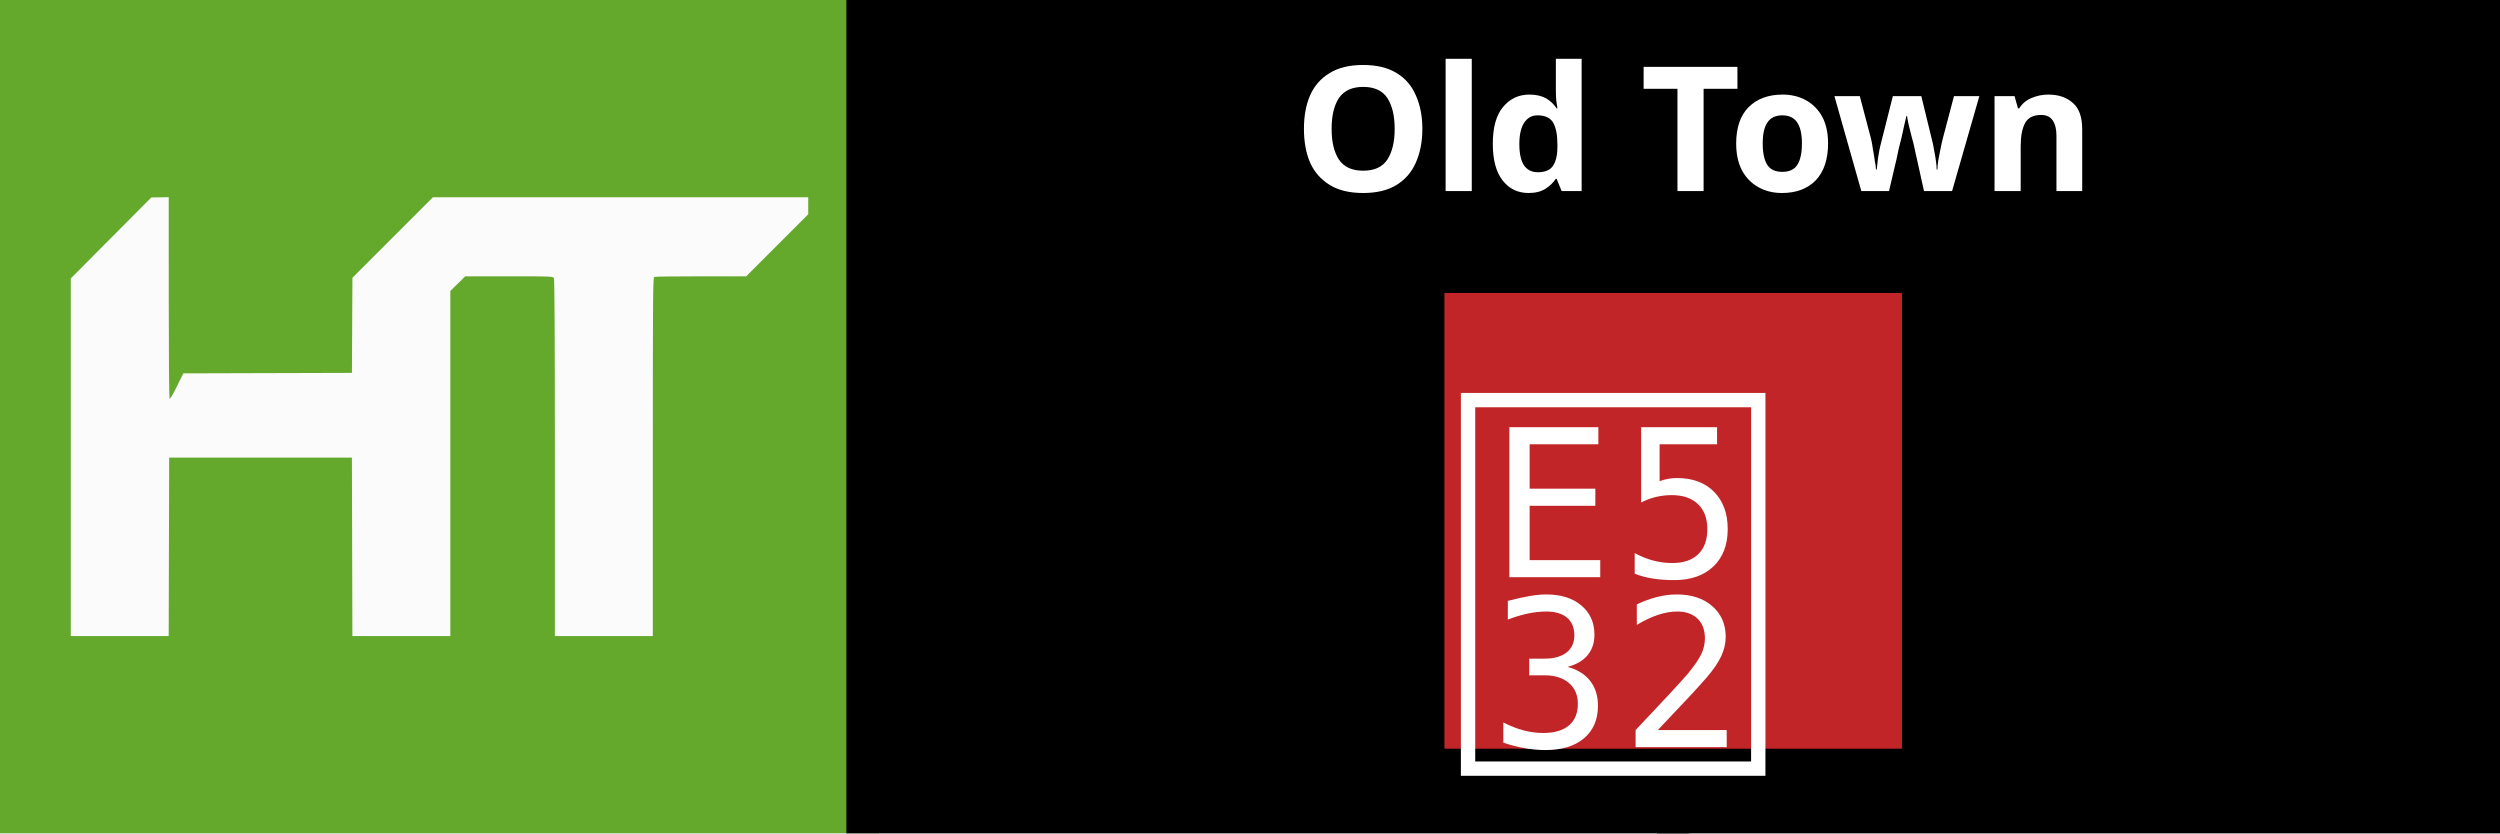
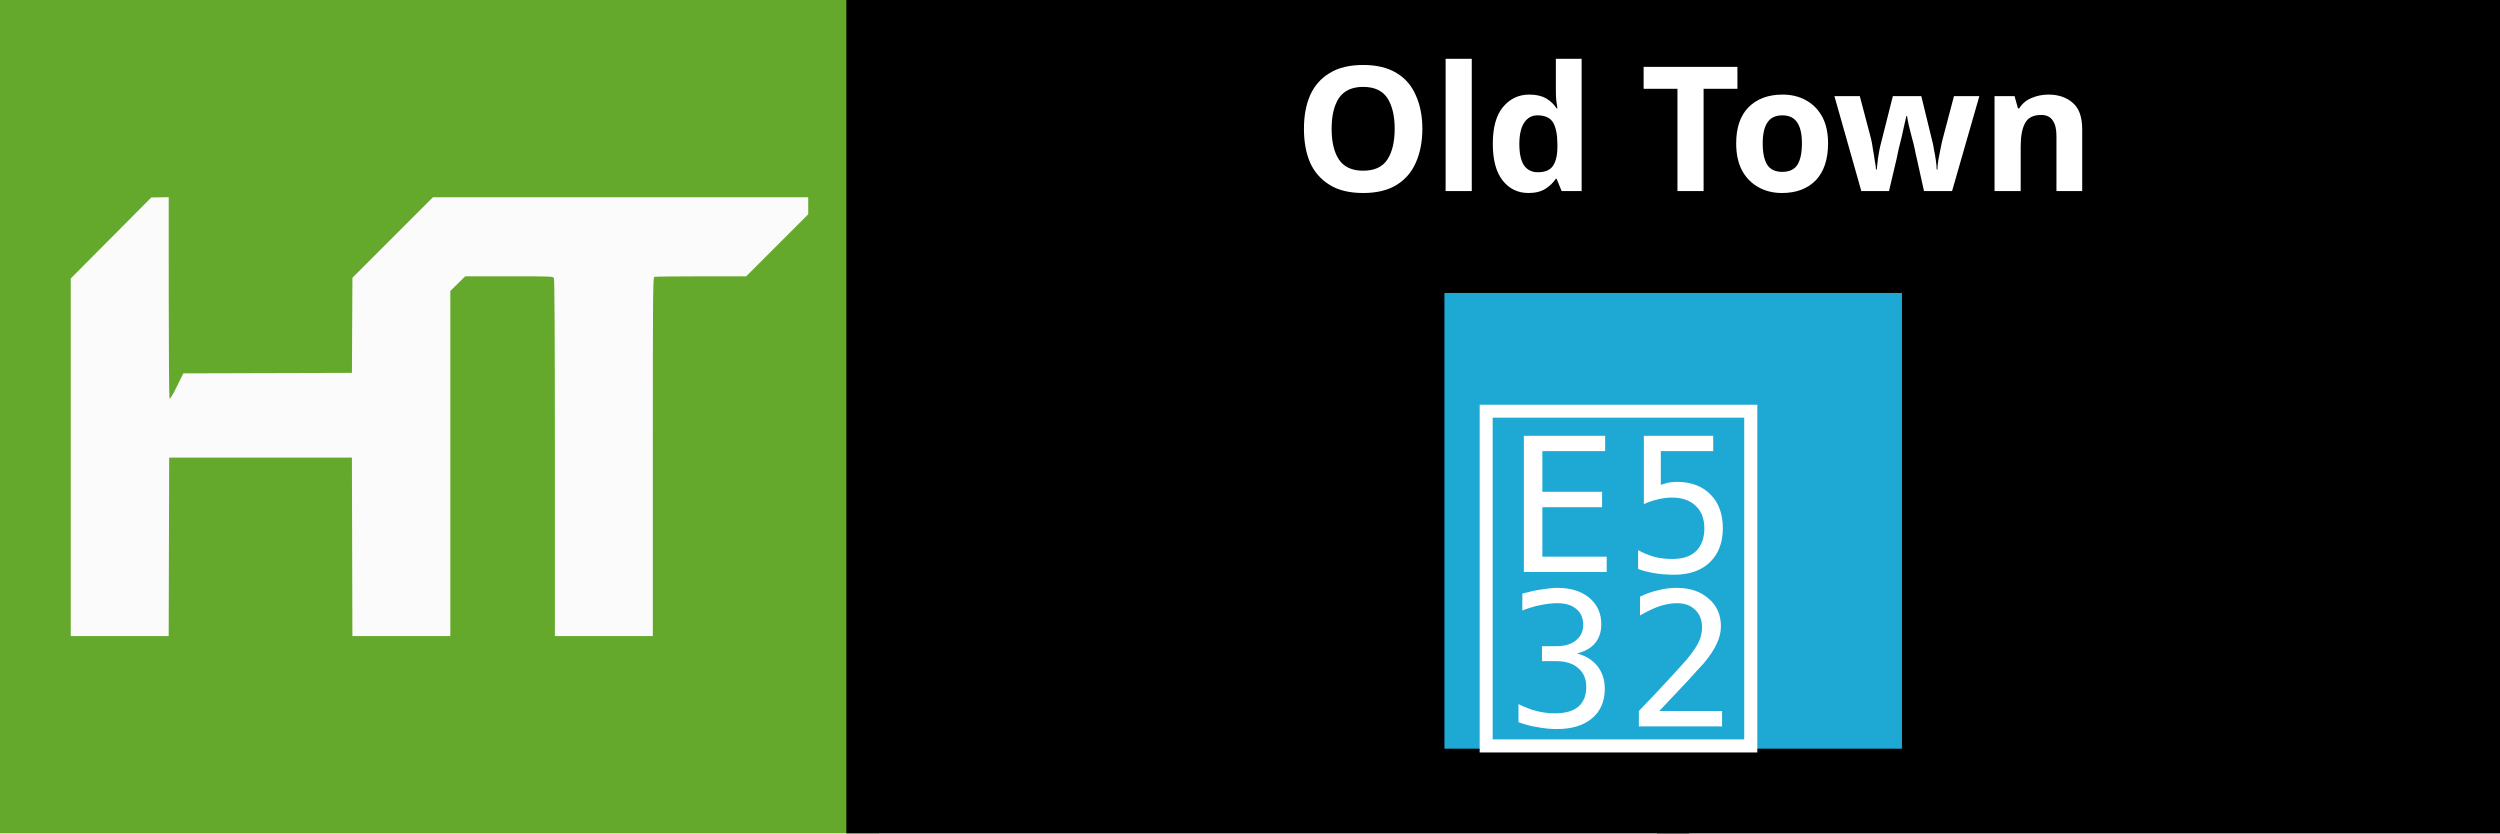
<svg xmlns="http://www.w3.org/2000/svg" width="384" height="128" viewBox="0 0 101.6 33.867" version="1.1" id="svg843">
  <defs id="defs837" />
  <g id="layer1">
    <g id="g3392" transform="matrix(0.2751123,0,0,0.2751123,24.83181,8.683424)">
      <rect style="fill:#05b20d;fill-opacity:1;stroke-width:0.131" id="rect2430-4" width="67.468" height="67.203" x="135.598" y="11.833" />
      <text xml:space="preserve" style="font-style:normal;font-weight:normal;font-size:66.746px;line-height:1.25;font-family:sans-serif;fill:#000000;fill-opacity:1;stroke:none;stroke-width:0.348" x="135.039" y="79.18" id="text2434-76">
        <tspan id="tspan2432-76" x="135.039" y="79.18" style="font-style:normal;font-variant:normal;font-weight:normal;font-stretch:normal;font-size:66.746px;font-family:'Material Icons';-inkscape-font-specification:'Material Icons';fill:#ffffff;fill-opacity:1;stroke-width:0.348"></tspan>
      </text>
    </g>
    <path id="path0" d="M 8.682,5.417 5.944,8.172 V 20.331 32.491 h 3.33 3.33 l 0.016,-6.068 0.016,-6.068 h 6.212 6.212 l 0.016,6.068 0.016,6.068 h 3.33 3.33 V 20.756 9.022 l 0.507,-0.498 0.507,-0.498 h 2.981 c 2.882,0 2.983,0.004 3.047,0.124 0.045,0.084 0.066,4.008 0.066,12.233 v 12.109 h 3.33 3.33 v -12.194 c 0,-11.06 0.009,-12.197 0.101,-12.233 0.056,-0.021 1.484,-0.039 3.174,-0.039 h 3.073 L 53.982,5.915 56.091,3.804 V 3.225 2.646 H 43.33 30.569 l -2.737,2.738 -2.737,2.738 -0.016,3.234 -0.016,3.234 -5.732,0.017 -5.732,0.017 -0.443,0.897 c -0.292,0.591 -0.461,0.869 -0.495,0.815 -0.029,-0.045 -0.053,-3.144 -0.053,-6.887 l -9.68e-4,-6.805 -0.592,0.008 -0.592,0.008 -2.738,2.755" stroke="none" fill="#fbfbfb" fill-rule="evenodd" style="stroke-width:0.16" />
    <rect style="fill:#64a82c;fill-opacity:1;stroke-width:3.099;stroke-linejoin:round" id="rect1410" width="35.719" height="33.864" x="-2.220446e-16" y="0" />
    <g id="g2083" transform="matrix(0.9961009,0,0,0.9846154,0.1343714,0)">
      <rect style="fill:#000000;fill-opacity:1;stroke-width:3.065;stroke-linejoin:round" id="rect1410-9" width="34.396" height="34.396" x="34.396" y="0" />
      <rect style="fill:#000000;fill-opacity:1;stroke-width:3.065;stroke-linejoin:round" id="rect1410-3" width="34.396" height="34.396" x="67.469" y="0" />
    </g>
    <text xml:space="preserve" style="font-size:7.056px;line-height:1.25;font-family:Manrope;-inkscape-font-specification:Manrope;stroke-width:0.265" x="52.584" y="7.766" id="text2079">
      <tspan id="tspan2077" x="52.584" y="7.766" style="font-style:normal;font-variant:normal;font-weight:bold;font-stretch:normal;font-size:7.056px;font-family:Manrope;-inkscape-font-specification:'Manrope Bold';fill:#ffffff;fill-opacity:1;stroke-width:0.265">Old Town</tspan>
    </text>
    <path id="path0-6" d="M 4.511,9.67 2.875,11.317 v 7.267 7.267 h 1.99 1.99 l 0.01,-3.627 0.01,-3.627 h 3.713 3.713 l 0.01,3.627 0.01,3.627 h 1.99 1.99 v -7.013 -7.013 l 0.303,-0.298 0.303,-0.298 h 1.782 c 1.722,0 1.783,0.003 1.821,0.074 0.027,0.05 0.04,2.395 0.04,7.31 v 7.236 h 1.99 1.99 V 18.563 c 0,-6.61 0.006,-7.289 0.061,-7.31 0.033,-0.013 0.887,-0.023 1.897,-0.023 h 1.836 l 1.261,-1.261 1.261,-1.261 v -0.346 -0.346 h -7.626 -7.626 l -1.636,1.636 -1.636,1.636 -0.01,1.933 -0.01,1.933 -3.426,0.01 -3.426,0.01 -0.265,0.536 c -0.175,0.353 -0.276,0.519 -0.296,0.487 -0.017,-0.027 -0.031,-1.879 -0.032,-4.116 l -5.787e-4,-4.067 -0.354,0.005 -0.354,0.005 -1.636,1.646" stroke="none" fill="#fbfbfb" fill-rule="evenodd" style="stroke-width:0.096" />
-     <g id="g2828-39" transform="matrix(0.03623457,0,0,0.03623457,58.66531,11.83304)">
-       <rect style="fill:#c22527;fill-opacity:1" id="rect2430-1" width="513.157" height="511.137" x="1.01" y="2.02" />
-       <text xml:space="preserve" style="font-style:normal;font-weight:normal;font-size:507.661px;line-height:1.25;font-family:sans-serif;fill:#000000;fill-opacity:1;stroke:none;stroke-width:2.644" x="3.387" y="511.419" id="text2434-7">
-         <tspan id="tspan2432-0" x="3.387" y="511.419" style="font-style:normal;font-variant:normal;font-weight:normal;font-stretch:normal;font-size:507.661px;font-family:'Material Icons';-inkscape-font-specification:'Material Icons';fill:#ffffff;fill-opacity:1;stroke-width:2.644"></tspan>
-       </text>
-     </g>
+     <rect style="fill:#1ea9d5;fill-opacity:1;stroke-width:0.036" id="rect2430-1-4" width="18.594" height="18.521" x="58.702" y="11.906" />
+     <text xml:space="preserve" style="font-style:normal;font-weight:normal;font-size:16.739px;line-height:1.25;font-family:sans-serif;fill:#000000;fill-opacity:1;stroke:none;stroke-width:0.087" x="59.484" y="29.578" id="text2434-7-4" transform="scale(1.001969,0.9980352)">
+       <tspan id="tspan2432-0-4" x="59.484" y="29.578" style="font-style:normal;font-variant:normal;font-weight:normal;font-stretch:normal;font-size:16.739px;font-family:'Material Icons';-inkscape-font-specification:'Material Icons';fill:#ffffff;fill-opacity:1;stroke-width:0.087"></tspan>
+     </text>
  </g>
</svg>
